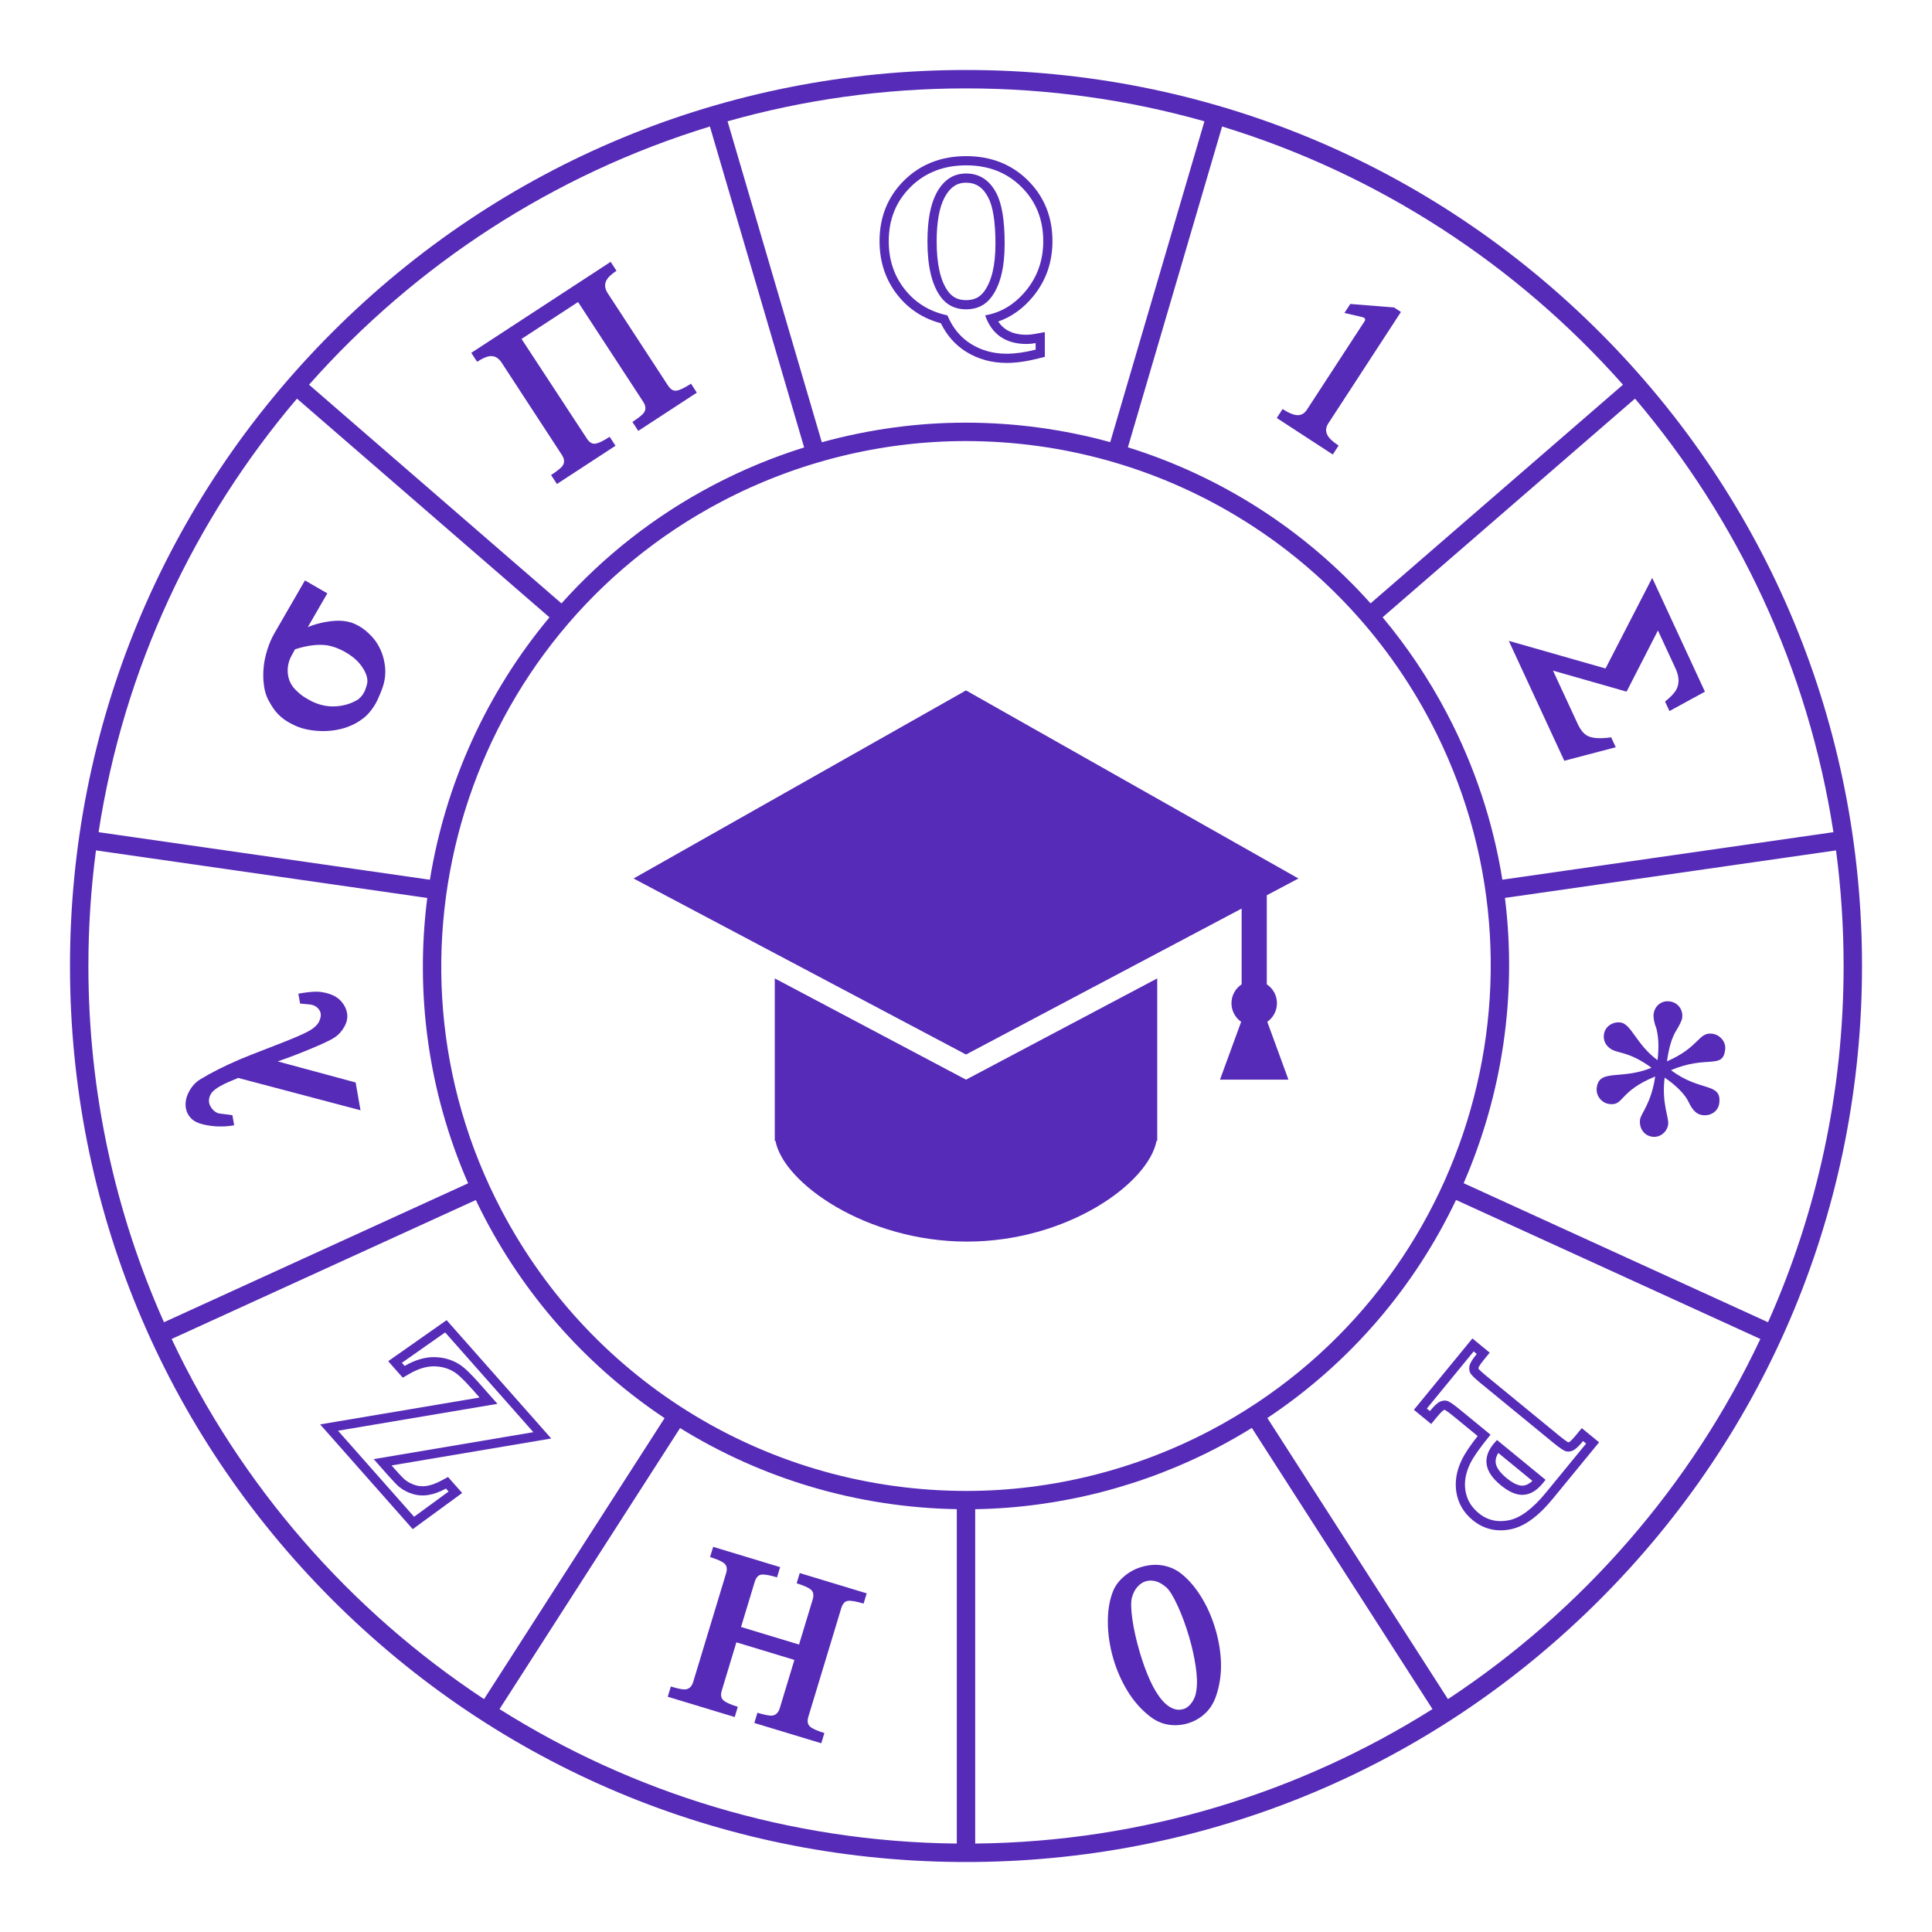
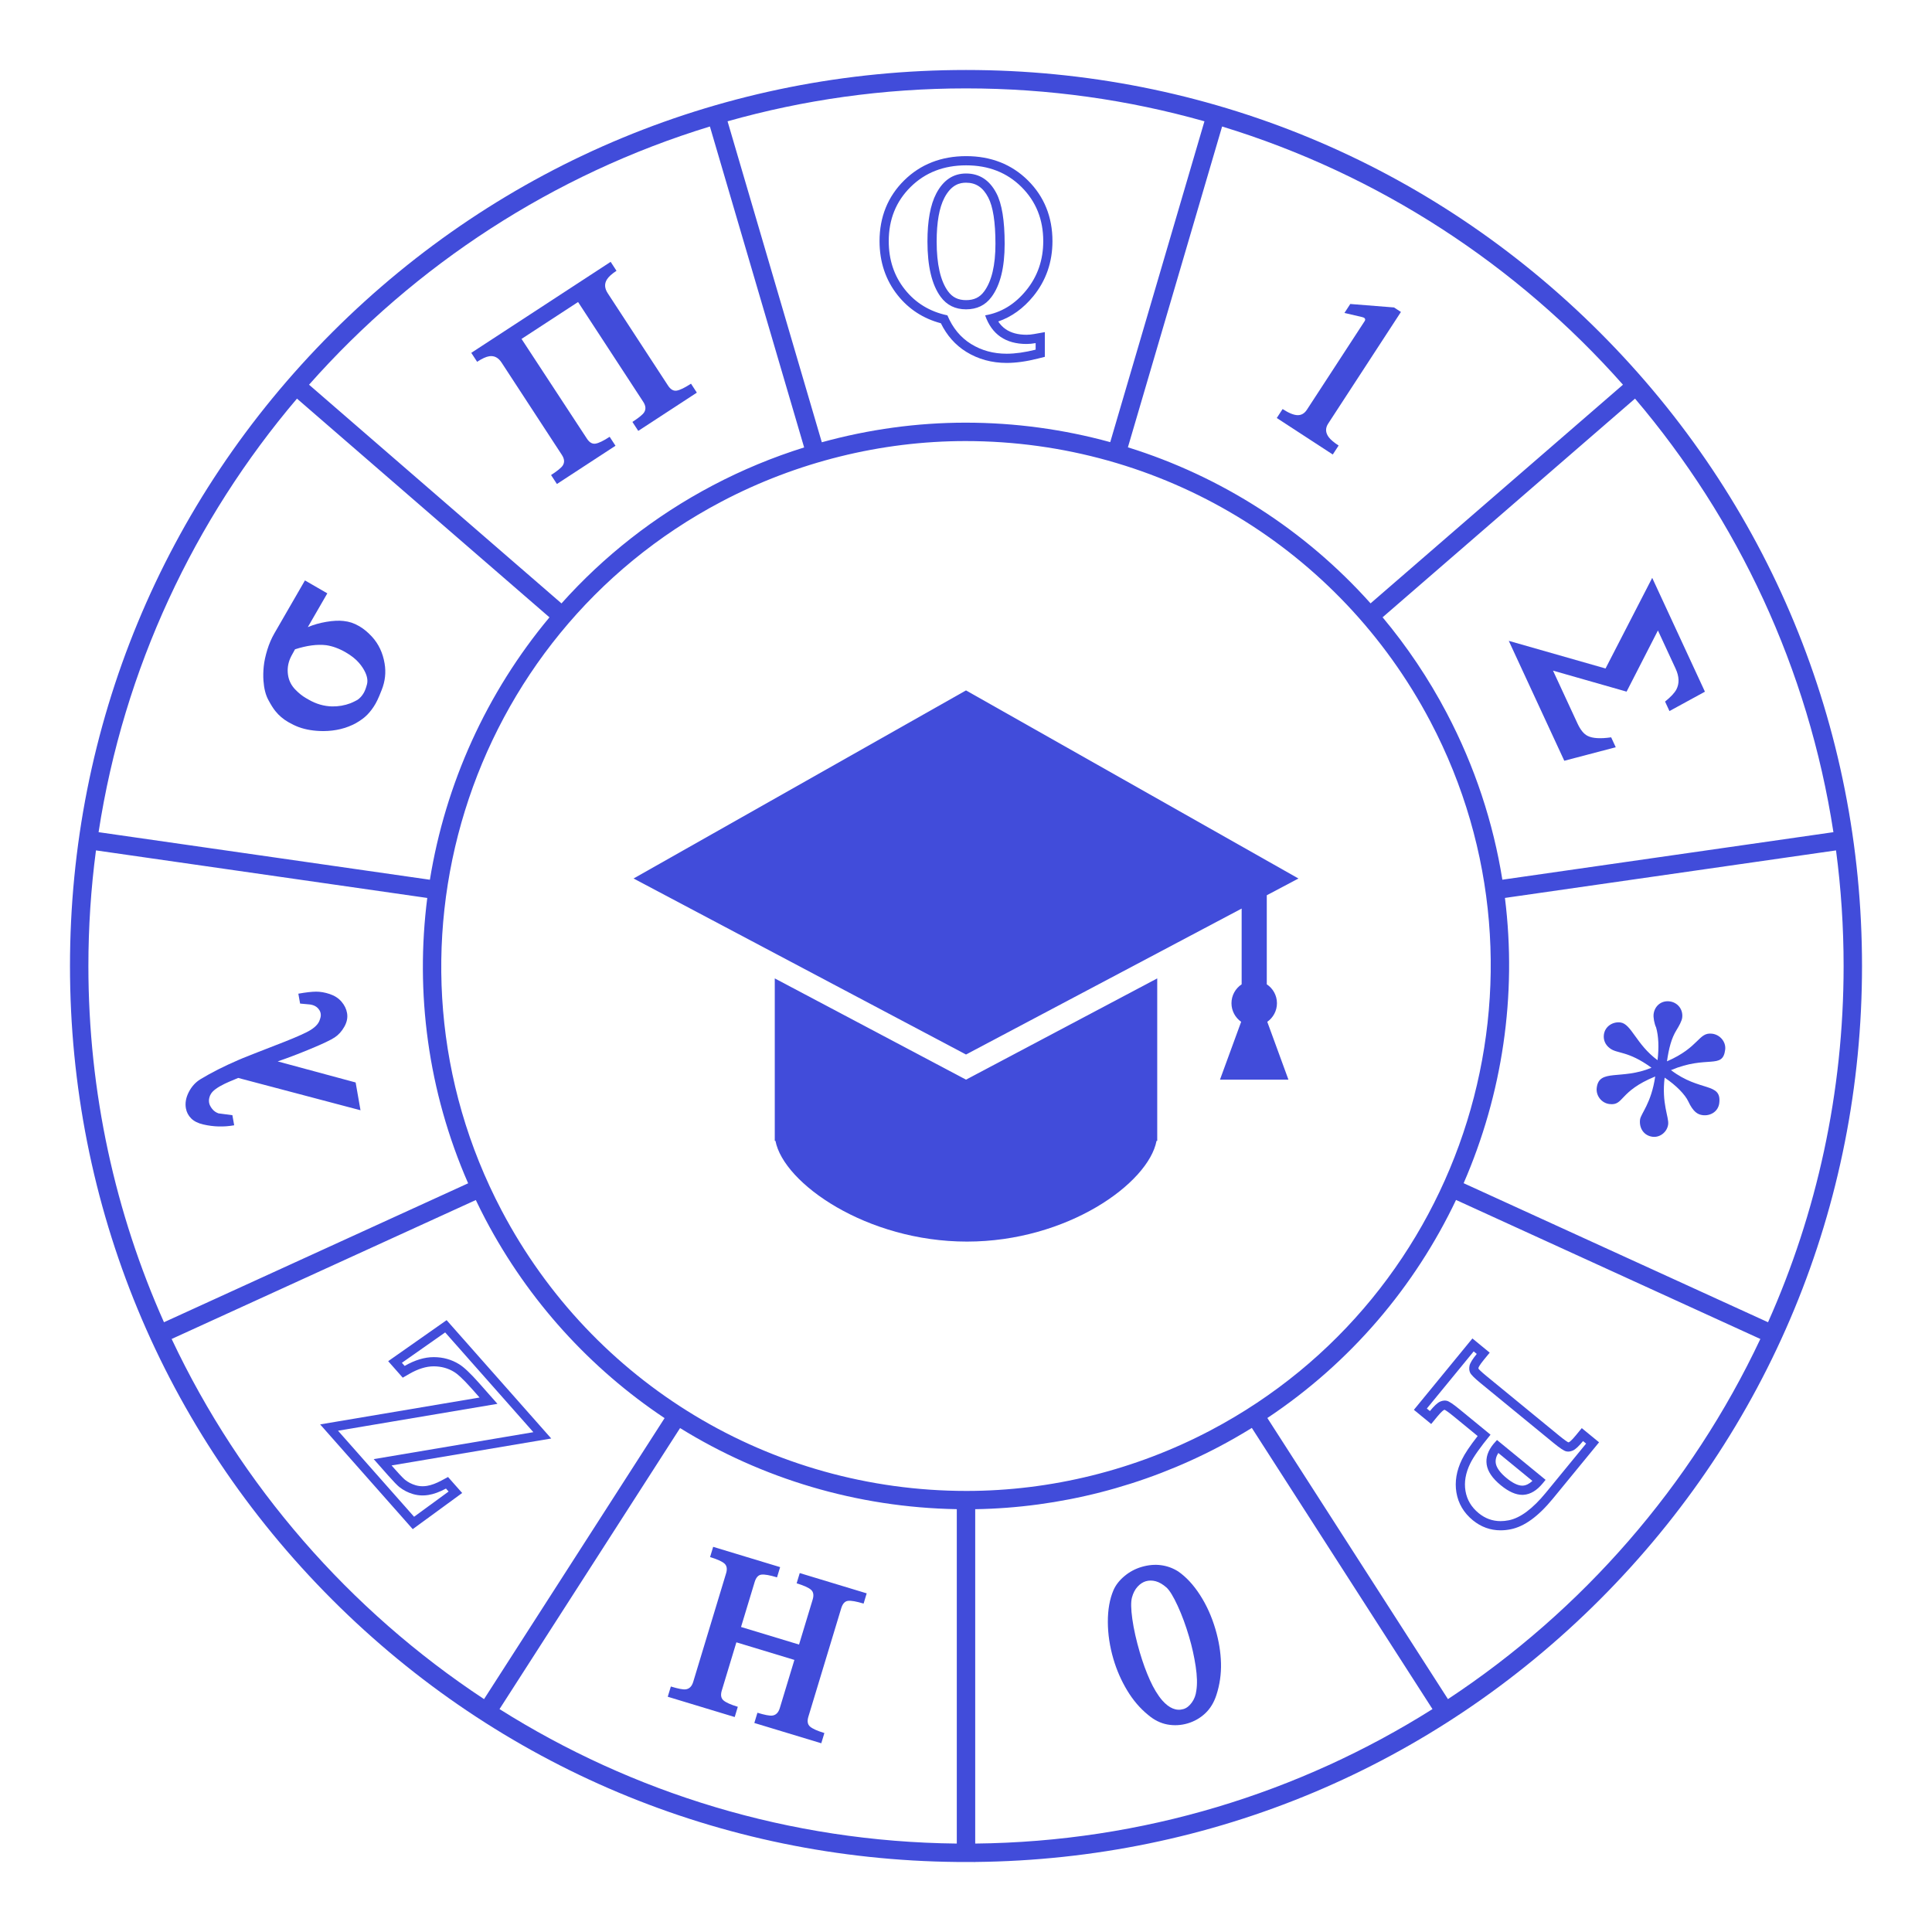
<svg xmlns="http://www.w3.org/2000/svg" width="720" height="720" xml:space="preserve" overflow="hidden">
  <g transform="translate(-280 0)">
-     <path d="M539.694 146.328 517.862 160.581 515.682 157.242C518.048 155.697 519.496 154.523 520.023 153.715 520.786 152.556 520.684 151.232 519.717 149.749L495.429 112.553 474.361 126.305 498.716 163.459C499.655 164.898 500.721 165.52 501.924 165.333 503.121 165.145 504.882 164.294 507.197 162.782L509.379 166.119 487.544 180.372 485.365 177.036C487.73 175.492 489.177 174.314 489.707 173.506 490.471 172.347 490.367 171.027 489.398 169.542L466.928 135.126C465.718 133.272 464.19 132.484 462.346 132.76 461.171 132.933 459.662 133.623 457.811 134.83L455.634 131.493 507.574 97.581 509.75 100.919C507.989 102.071 506.806 103.141 506.197 104.132 505.183 105.722 505.283 107.443 506.493 109.292L528.961 143.711C529.904 145.149 530.977 145.768 532.187 145.575 533.392 145.379 535.172 144.517 537.516 142.989L539.694 146.328Z" fill="#562BB7" />
-     <path d="M394.714 233.711C396.83 232.817 399.125 232.163 401.607 231.743 404.086 231.323 406.225 231.214 408.022 231.419 409.109 231.536 410.107 231.745 411.017 232.047 411.932 232.353 412.888 232.795 413.896 233.375 415.478 234.288 417.037 235.571 418.576 237.227 421.09 239.958 422.673 243.303 423.328 247.26 423.896 250.596 423.541 253.872 422.256 257.091 422.19 257.311 421.898 258.036 421.379 259.271 420.859 260.505 420.377 261.506 419.935 262.272 419.048 263.806 418.047 265.146 416.938 266.296 415.826 267.444 414.373 268.521 412.579 269.532 409.038 271.45 405.025 272.427 400.532 272.454 397.09 272.443 394.017 271.95 391.32 270.969 390.015 270.472 388.737 269.859 387.49 269.136 385.523 268.004 383.895 266.617 382.604 264.976 381.82 264.012 380.936 262.607 379.956 260.76 378.978 258.917 378.388 256.562 378.186 253.696 378.063 252.03 378.096 250.259 378.283 248.385 378.469 246.512 378.912 244.447 379.603 242.194 380.297 239.942 381.182 237.881 382.266 236.011L393.642 216.307 401.983 221.124 394.714 233.711ZM413.78 247.025C412.556 245.609 410.909 244.305 408.848 243.116 406.355 241.675 403.927 240.787 401.565 240.445 398.218 240.047 394.342 240.557 389.943 241.979 388.835 243.897 388.144 245.257 387.873 246.058 387.158 248.073 387.018 250.138 387.464 252.244 387.853 254.006 388.697 255.564 389.992 256.92 391.287 258.275 392.629 259.353 394.018 260.156 394.547 260.461 394.885 260.653 395.027 260.737 397.807 262.342 400.71 263.185 403.732 263.262 406.138 263.305 408.447 262.904 410.656 262.064 411.858 261.539 412.701 261.127 413.192 260.834 414.121 260.216 414.907 259.354 415.548 258.246 415.993 257.478 416.391 256.425 416.746 255.088 417.104 253.755 416.894 252.257 416.13 250.594 415.561 249.37 414.778 248.177 413.78 247.025ZM394.714 233.711 392.972 236.729 391.246 235.731C392.007 235.086 393.162 234.409 394.714 233.711Z" fill="#562BB7" />
-     <path d="M586.068 649.663 561.115 642.103 562.273 638.291C564.974 639.108 566.804 639.461 567.766 639.346 569.144 639.187 570.091 638.258 570.604 636.563L576.046 618.602 554.428 612.05 548.988 630.014C548.488 631.656 548.696 632.873 549.612 633.676 550.527 634.471 552.311 635.274 554.96 636.073L553.804 639.889 528.851 632.329 530.006 628.513C532.708 629.334 534.539 629.687 535.5 629.572 536.877 629.413 537.824 628.484 538.339 626.789L550.591 586.336C551.09 584.694 550.88 583.474 549.967 582.678 549.053 581.875 547.271 581.08 544.621 580.277L545.776 576.461 570.729 584.021 569.572 587.837C566.87 587.016 564.935 586.678 563.766 586.814 562.598 586.951 561.756 587.869 561.241 589.565L556.162 606.33 577.778 612.878 582.858 596.113C583.356 594.468 583.148 593.251 582.232 592.452 581.317 591.653 579.532 590.854 576.885 590.051L578.041 586.235 602.992 593.795 601.838 597.611C599.136 596.794 597.2 596.452 596.032 596.588 594.861 596.725 594.02 597.643 593.507 599.335L581.252 639.788C580.754 641.434 580.962 642.65 581.878 643.45 582.794 644.245 584.575 645.048 587.224 645.851L586.068 649.663Z" fill="#562BB7" />
-     <path d="M882.14 278.477 862.966 283.512 842.277 238.829 878.338 249.123 895.733 215.353 915.378 257.774 902.156 264.993 900.518 261.454C902.652 259.735 904.06 258.227 904.744 256.939 905.9 254.694 905.802 252.111 904.456 249.201L897.861 234.958 886.182 257.752 858.758 249.924 867.876 269.603C868.992 272.018 870.256 273.568 871.678 274.255 873.503 275.178 876.423 275.354 880.43 274.78L882.14 278.477Z" fill="#562BB7" />
-     <path d="M733.323 631.663C732.416 634.468 731.026 636.754 729.15 638.518 727.271 640.278 725.086 641.527 722.591 642.262 720.093 642.992 717.58 643.129 715.046 642.665 712.515 642.193 710.135 641.02 707.91 639.133 704.879 636.678 702.262 633.625 700.07 629.975 697.866 626.321 696.16 622.422 694.94 618.282 693.568 613.606 692.873 608.994 692.862 604.436 692.848 599.886 693.543 595.955 694.94 592.661 695.764 590.742 697.118 588.989 699.018 587.394 700.912 585.796 703.054 584.651 705.444 583.945 707.943 583.211 710.344 582.995 712.655 583.297 714.966 583.6 717.116 584.381 719.103 585.644 722.076 587.714 724.784 590.638 727.221 594.421 729.662 598.205 731.577 602.46 732.966 607.187 734.23 611.489 734.914 615.686 735.026 619.78 735.134 623.876 734.565 627.836 733.323 631.663ZM714.711 591.61C713.314 590.4 711.978 589.626 710.697 589.284 709.412 588.942 708.18 588.942 707.014 589.284 705.902 589.612 704.876 590.288 703.936 591.314 702.996 592.34 702.305 593.672 701.859 595.3 701.416 596.93 701.459 599.63 701.988 603.396 702.521 607.165 703.45 611.305 704.778 615.82 705.887 619.592 707.144 623.034 708.544 626.137 709.948 629.244 711.482 631.768 713.148 633.701 715.74 636.628 718.365 637.704 721.022 636.923 722.188 636.581 723.236 635.771 724.157 634.486 725.079 633.208 725.64 631.732 725.838 630.054 726.227 627.635 726.141 624.604 725.59 620.953 725.036 617.31 724.229 613.681 723.164 610.067 721.904 605.765 720.474 601.888 718.88 598.435 717.288 594.976 715.899 592.704 714.711 591.61Z" fill="#562BB7" />
-     <path d="M776.688 169.381 755.816 155.778 757.99 152.439C760.262 153.92 762.116 154.681 763.545 154.717 764.974 154.755 766.144 154.079 767.051 152.685L788.572 119.66C788.903 119.146 788.817 118.724 788.306 118.391L787.658 118.171 781.03 116.63 783.208 113.285 799.512 114.58 802.086 116.255 774.975 157.859C773.859 159.576 773.938 161.279 775.216 162.97 775.929 163.902 777.146 164.921 778.863 166.041L776.688 169.381Z" fill="#562BB7" />
-     <path d="M383.485 395.557 412.536 403.405 414.351 413.762 368.772 401.717C365.892 402.908 364.217 403.625 363.755 403.877 361.016 405.205 359.3 406.469 358.612 407.66 358.34 408.046 358.137 408.546 357.993 409.162 357.849 409.777 357.83 410.386 357.938 410.987 358.063 411.696 358.439 412.445 359.053 413.23 359.674 414.022 360.463 414.583 361.422 414.918 363.555 415.213 365.284 415.44 366.603 415.598L367.273 419.36C363.406 420.048 359.559 419.947 355.747 419.051 353.814 418.608 352.316 417.863 351.258 416.812 350.201 415.764 349.54 414.504 349.277 413.032 348.931 411.073 349.291 409.054 350.357 406.976 351.423 404.903 352.871 403.312 354.699 402.199 358.768 399.73 363.467 397.35 368.802 395.05 370.47 394.304 375.097 392.468 382.687 389.542 387.907 387.544 391.745 385.934 394.202 384.707 396.658 383.486 398.233 382.136 398.931 380.664 399.054 380.416 399.202 379.994 399.381 379.4 399.559 378.806 399.596 378.238 399.499 377.694 399.402 377.147 399.206 376.679 398.905 376.279 398.207 375.224 397.096 374.58 395.575 374.346 394.357 374.224 393.111 374.105 391.838 373.997L391.185 370.318C393.978 369.821 396.183 369.569 397.789 369.562 399.402 369.554 401.108 369.853 402.911 370.458 404.713 371.063 406.168 372.01 407.269 373.295 408.375 374.584 409.064 375.988 409.333 377.51 409.635 379.192 409.302 380.891 408.341 382.604 407.38 384.314 406.181 385.65 404.743 386.604 403.31 387.562 400.349 388.969 395.867 390.83 391.381 392.695 387.253 394.268 383.485 395.557ZM383.485 395.557 380.51 396.594 380.192 394.772 383.485 395.557Z" fill="#562BB7" />
-     <path d="M901.677 419.004C901.331 421.812 898.689 423.986 895.881 423.644 892.601 423.241 890.808 420.404 891.197 417.244 891.471 415.019 895.38 411.217 896.849 401.173 883.212 406.753 885.282 412.121 879.778 411.444 876.851 411.084 874.695 408.323 875.055 405.396 875.944 398.135 884.195 402.595 895.467 397.915 886.629 391.478 882.665 392.778 879.951 390.661 878.205 389.376 877.485 387.508 877.715 385.632 878.104 382.471 881.052 380.689 883.868 381.035 887.964 381.539 889.754 389.246 897.717 395.096 898.289 390.413 898.102 386.111 897.184 382.907 896.525 381.521 896.097 379.206 896.252 377.917 896.626 374.872 899.142 372.805 902.184 373.18 905.23 373.554 907.286 376.178 906.911 379.228 906.753 380.513 905.694 382.406 904.802 383.843 902.876 386.935 901.95 390.625 901.227 395.528 913.406 390.247 912.912 384.595 918.064 385.229 920.991 385.589 923.28 388.249 922.924 391.176 922.002 398.671 916.268 393.095 902.728 398.804 913.492 407.02 921.678 403.268 920.717 411.113 920.328 414.274 917.391 415.937 914.579 415.591 912.707 415.364 911.037 414.443 909.15 410.411 908.02 408.013 904.762 404.521 900.363 401.605 899.186 411.21 902.008 416.311 901.677 419.004Z" fill="#562BB7" />
-     <path d="M640.061 61.617C648.399 61.617 655.271 64.309 660.678 69.689 666.086 75.07 668.789 81.796 668.789 89.868 668.789 96.902 666.672 103.015 662.435 108.21 658.198 113.404 653.1 116.509 647.132 117.521 648.356 121.062 650.264 123.726 652.848 125.513 655.43 127.295 658.666 128.188 662.558 128.188 663.62 128.188 664.757 128.081 665.952 127.869L665.952 130.307C661.931 131.318 658.335 131.823 655.163 131.823 650.21 131.823 645.782 130.613 641.876 128.188 637.974 125.765 635.037 122.208 633.066 117.521 626.513 116.137 621.231 112.926 617.222 107.891 613.212 102.856 611.209 96.848 611.209 89.869 611.209 81.772 613.927 75.037 619.362 69.669 624.795 64.3 631.695 61.617 640.061 61.617M640.022 115.281C644.068 115.281 647.225 113.751 649.49 110.688 652.766 106.292 654.407 99.686 654.407 90.866 654.407 82.182 653.378 75.896 651.329 72.007 648.77 67.106 645 64.656 640.022 64.656 635.223 64.656 631.521 67.146 628.911 72.127 626.727 76.31 625.634 82.263 625.634 89.989 625.634 99.258 627.271 106.133 630.55 110.607 632.839 113.723 635.996 115.281 640.022 115.281M640.061 58.186C630.798 58.186 623.024 61.229 616.952 67.229 610.866 73.239 607.779 80.857 607.779 89.868 607.779 97.612 610.053 104.394 614.538 110.027 618.683 115.231 624.093 118.738 630.639 120.468 632.868 125.025 636.034 128.598 640.068 131.101 644.5 133.855 649.58 135.252 655.163 135.252 658.605 135.252 662.518 134.707 666.788 133.632L669.383 132.98 669.383 130.306 669.383 127.868 669.383 123.776 665.355 124.49C664.354 124.668 663.414 124.757 662.558 124.757 659.397 124.757 656.787 124.061 654.796 122.688 653.712 121.939 652.787 120.986 652.013 119.808 656.985 118.097 661.373 114.938 665.096 110.376 669.822 104.581 672.22 97.68 672.22 89.867 672.22 80.887 669.153 73.281 663.098 67.256 657.046 61.238 649.295 58.186 640.061 58.186L640.061 58.186ZM640.022 111.851C637.088 111.851 634.956 110.811 633.312 108.576 630.494 104.729 629.065 98.474 629.065 89.989 629.065 82.857 630.037 77.382 631.951 73.714 634.595 68.669 637.823 68.085 640.022 68.085 643.701 68.085 646.329 69.835 648.287 73.593 650.073 76.982 650.976 82.788 650.976 90.865 650.976 98.887 649.551 104.866 646.739 108.638 645.116 110.834 642.984 111.851 640.022 111.851L640.022 111.851Z" fill="#562BB7" />
-     <path d="M829.198 503.629 830.343 504.569C828.755 506.502 827.859 507.967 827.654 508.95 827.445 509.936 827.52 510.804 827.87 511.556 828.215 512.305 829.522 513.612 831.79 515.47L858.981 537.764C861.249 539.622 862.79 540.652 863.603 540.857 863.873 540.922 864.15 540.958 864.428 540.958 865 540.958 865.594 540.817 866.213 540.54 867.138 540.126 868.388 538.963 869.957 537.048L871.098 537.984 856.126 556.25C851.194 562.259 846.586 565.7 842.298 566.561 841.244 566.773 840.221 566.878 839.235 566.878 836.196 566.878 833.468 565.884 831.048 563.897 828.33 561.668 826.692 558.914 826.142 555.638 825.591 552.359 826.178 548.953 827.909 545.411 829.058 543.01 831.578 539.428 835.476 534.668L823.859 525.143C821.595 523.282 820.05 522.252 819.237 522.05 818.974 521.982 818.704 521.95 818.427 521.95 817.851 521.95 817.246 522.094 816.616 522.378 815.684 522.803 814.438 523.962 812.886 525.859L811.742 524.92 829.198 503.629M847.306 557.089C847.475 557.089 847.641 557.082 847.803 557.071 850.362 556.895 852.749 555.455 854.96 552.758L855.996 551.491 837.888 536.645C837.291 537.289 836.848 537.786 836.56 538.139 834.501 540.652 833.658 543.2 834.04 545.785 834.418 548.366 836.171 550.944 839.303 553.511 842.212 555.898 844.883 557.089 847.306 557.089M828.723 498.802 826.548 501.455 809.092 522.745 806.918 525.398 809.567 527.573 810.712 528.509 813.365 530.687 815.543 528.03C817.282 525.906 818.016 525.514 818.045 525.496 818.211 525.424 818.319 525.395 818.38 525.384 818.672 525.535 819.582 526.068 821.685 527.792L830.681 535.169C827.783 538.87 825.857 541.75 824.813 543.935 822.786 548.082 822.092 552.222 822.761 556.207 823.449 560.311 825.504 563.789 828.874 566.55 831.912 569.041 835.397 570.308 839.235 570.308 840.444 570.308 841.701 570.179 842.972 569.923 848.109 568.894 853.278 565.132 858.776 558.425L873.752 540.158 875.926 537.505 873.273 535.331 872.132 534.395 869.478 532.22 867.304 534.874C865.558 537.005 864.827 537.401 864.798 537.419 864.633 537.491 864.525 537.516 864.471 537.523 864.183 537.379 863.276 536.85 861.155 535.111L833.968 512.816C831.866 511.099 831.171 510.318 830.973 510.066 830.966 509.994 830.966 509.864 831.009 509.656 831.012 509.648 831.257 508.864 832.996 506.743L835.17 504.094 832.521 501.919 831.376 500.98 828.723 498.802 828.723 498.802ZM847.306 553.658C845.726 553.658 843.713 552.69 841.481 550.861 839.08 548.892 837.68 546.966 837.431 545.288 837.251 544.05 837.561 542.794 838.374 541.476L851.082 551.894C849.909 552.978 848.732 553.568 847.565 553.648 847.482 553.655 847.392 553.658 847.306 553.658L847.306 553.658Z" fill="#562BB7" />
-     <path d="M445.898 496.552 478.771 533.732 419.272 543.773 424.591 549.796C426.655 552.128 428.086 553.604 428.878 554.22 430.373 555.386 432.047 556.243 433.897 556.79 435.069 557.136 436.266 557.309 437.491 557.309 438.206 557.309 438.932 557.251 439.665 557.132 441.661 556.812 443.833 556.013 446.197 554.746L447.178 555.851 434.315 565.254 405.969 533.189 465.381 523.17 458.552 515.444C455.324 511.794 452.835 509.443 451.087 508.392 448.27 506.653 445.14 505.778 441.694 505.764 441.674 505.764 441.653 505.764 441.632 505.764 438.209 505.764 434.598 506.855 430.806 509.044L429.774 507.877 445.898 496.552M446.436 491.983 443.927 493.747 427.803 505.069 424.665 507.272 427.203 510.145 428.234 511.315 430.09 513.418 432.519 512.014C435.766 510.142 438.832 509.191 441.632 509.191 444.508 509.206 446.997 509.897 449.286 511.308 450.309 511.924 452.268 513.515 455.982 517.716L458.72 520.816 405.397 529.808 399.308 530.834 403.399 535.464 431.744 567.526 433.815 569.866 436.338 568.022 449.201 558.619 452.242 556.394 449.743 553.576 448.763 552.47 446.963 550.436 444.571 551.722C442.555 552.805 440.722 553.486 439.121 553.745 438.567 553.835 438.02 553.878 437.49 553.878 436.601 553.878 435.719 553.752 434.866 553.5 433.42 553.072 432.15 552.42 430.988 551.513 430.699 551.29 429.763 550.462 427.159 547.52L425.929 546.127 479.341 537.113 485.431 536.087 481.34 531.461 448.466 494.28 446.436 491.983 446.436 491.983Z" fill="#562BB7" />
-     <path d="M876.171 123.828C813.138 60.795 729.266 26.082 640 26.082 550.736 26.082 466.862 60.795 403.829 123.828 340.796 186.862 306.082 270.736 306.082 360 306.082 449.266 340.796 533.138 403.829 596.171 466.054 658.397 548.589 693.025 636.57 693.9L643.431 693.918 643.431 693.9C731.411 693.025 813.948 658.397 876.171 596.171 939.203 533.138 973.918 449.266 973.918 360 973.918 270.736 939.203 186.862 876.171 123.828ZM963.262 310.127 839.886 327.839C836.499 306.667 829.662 285.69 819.136 265.692 812.364 252.827 804.333 240.914 795.254 230.044L889.325 148.552C927.59 193.602 953.891 249.11 963.262 310.127ZM731.12 533.066C703.086 547.826 671.637 555.628 640.173 555.628 567.254 555.628 500.873 515.578 466.933 451.109 416.696 355.681 453.46 237.17 548.888 186.929 576.92 172.173 608.366 164.373 639.827 164.373 712.745 164.373 779.129 204.421 813.066 268.887 863.304 364.313 826.541 482.821 731.12 533.066ZM884.832 143.37 790.772 224.854C766.385 197.591 735.134 177.536 700.336 166.702L735.443 47.143C793.828 64.988 845.312 98.753 884.832 143.37ZM640 32.941C670.787 32.941 700.599 37.217 728.862 45.206L693.752 164.773C676.446 160.022 658.342 157.514 639.828 157.514 621.765 157.514 603.713 160.006 586.264 164.822L551.14 45.206C579.405 37.217 609.214 32.941 640 32.941ZM544.56 47.142 579.68 166.748C567.976 170.407 556.586 175.126 545.693 180.859 523.782 192.395 504.867 207.414 489.251 224.872L395.169 143.371C434.689 98.753 486.174 64.988 544.56 47.142ZM390.674 148.552 484.769 230.066C461.269 258.217 445.998 292.14 440.208 327.853L316.738 310.127C326.111 249.11 352.409 193.602 390.674 148.552ZM312.941 360C312.941 345.393 313.902 331.023 315.766 316.917L439.23 334.643C434.731 369.875 439.416 406.573 454.462 440.982L341.109 492.761C323.004 452.167 312.941 407.243 312.941 360ZM343.968 498.996 457.323 447.217C458.458 449.59 459.628 451.955 460.865 454.306 476.947 484.855 500.083 510.088 527.672 528.491L460.39 633.211C410.287 600.163 369.76 553.702 343.968 498.996ZM466.155 636.93 533.442 532.199C563.898 551.048 599.352 561.773 636.571 562.424L636.571 687.042C574.034 686.394 515.641 668.106 466.155 636.93ZM643.431 687.042 643.431 562.435C674.913 561.917 706.265 553.903 734.313 539.136 738.496 536.933 742.56 534.593 746.524 532.145L813.844 636.93C764.358 668.106 705.966 686.394 643.431 687.042ZM819.611 633.211 752.306 528.451C783.489 507.694 807.321 479.34 822.621 447.188L936.032 498.996C910.241 553.702 869.712 600.163 819.611 633.211ZM825.454 440.942C839.865 407.83 845.405 371.07 840.844 334.632L964.234 316.917C966.099 331.024 967.06 345.393 967.06 360 967.06 407.243 956.998 452.167 938.894 492.761L825.454 440.942Z" fill="#562BB7" />
-     <path d="M640.004 402.354 568.734 364.622 568.734 425.174 568.996 425.174C572.013 441.011 602.997 462.704 640.36 462.704 677.717 462.704 707.986 441.011 711.003 425.174L711.266 425.174 711.266 364.622 640.004 402.354Z" fill="#562BB7" />
-     <path d="M752.277 380.797C754.455 379.264 755.884 376.736 755.884 373.874 755.884 370.933 754.376 368.341 752.093 366.822L752.093 333.638 763.894 327.391 640.004 257.297 516.109 327.39 640.004 392.987 742.726 338.597 742.726 366.822C740.444 368.341 738.935 370.933 738.935 373.874 738.935 376.733 740.368 379.264 742.542 380.797L741.03 384.926 734.651 402.354 747.413 402.354 760.161 402.354 753.789 384.926 752.277 380.797Z" fill="#562BB7" />
+     <path d="M539.694 146.328 517.862 160.581 515.682 157.242C518.048 155.697 519.496 154.523 520.023 153.715 520.786 152.556 520.684 151.232 519.717 149.749L495.429 112.553 474.361 126.305 498.716 163.459C499.655 164.898 500.721 165.52 501.924 165.333 503.121 165.145 504.882 164.294 507.197 162.782L509.379 166.119 487.544 180.372 485.365 177.036C487.73 175.492 489.177 174.314 489.707 173.506 490.471 172.347 490.367 171.027 489.398 169.542L466.928 135.126C465.718 133.272 464.19 132.484 462.346 132.76 461.171 132.933 459.662 133.623 457.811 134.83L455.634 131.493 507.574 97.581 509.75 100.919C507.989 102.071 506.806 103.141 506.197 104.132 505.183 105.722 505.283 107.443 506.493 109.292L528.961 143.711C529.904 145.149 530.977 145.768 532.187 145.575 533.392 145.379 535.172 144.517 537.516 142.989L539.694 146.328Z" fill="#414cda" />
+     <path d="M394.714 233.711C396.83 232.817 399.125 232.163 401.607 231.743 404.086 231.323 406.225 231.214 408.022 231.419 409.109 231.536 410.107 231.745 411.017 232.047 411.932 232.353 412.888 232.795 413.896 233.375 415.478 234.288 417.037 235.571 418.576 237.227 421.09 239.958 422.673 243.303 423.328 247.26 423.896 250.596 423.541 253.872 422.256 257.091 422.19 257.311 421.898 258.036 421.379 259.271 420.859 260.505 420.377 261.506 419.935 262.272 419.048 263.806 418.047 265.146 416.938 266.296 415.826 267.444 414.373 268.521 412.579 269.532 409.038 271.45 405.025 272.427 400.532 272.454 397.09 272.443 394.017 271.95 391.32 270.969 390.015 270.472 388.737 269.859 387.49 269.136 385.523 268.004 383.895 266.617 382.604 264.976 381.82 264.012 380.936 262.607 379.956 260.76 378.978 258.917 378.388 256.562 378.186 253.696 378.063 252.03 378.096 250.259 378.283 248.385 378.469 246.512 378.912 244.447 379.603 242.194 380.297 239.942 381.182 237.881 382.266 236.011L393.642 216.307 401.983 221.124 394.714 233.711ZM413.78 247.025C412.556 245.609 410.909 244.305 408.848 243.116 406.355 241.675 403.927 240.787 401.565 240.445 398.218 240.047 394.342 240.557 389.943 241.979 388.835 243.897 388.144 245.257 387.873 246.058 387.158 248.073 387.018 250.138 387.464 252.244 387.853 254.006 388.697 255.564 389.992 256.92 391.287 258.275 392.629 259.353 394.018 260.156 394.547 260.461 394.885 260.653 395.027 260.737 397.807 262.342 400.71 263.185 403.732 263.262 406.138 263.305 408.447 262.904 410.656 262.064 411.858 261.539 412.701 261.127 413.192 260.834 414.121 260.216 414.907 259.354 415.548 258.246 415.993 257.478 416.391 256.425 416.746 255.088 417.104 253.755 416.894 252.257 416.13 250.594 415.561 249.37 414.778 248.177 413.78 247.025ZM394.714 233.711 392.972 236.729 391.246 235.731C392.007 235.086 393.162 234.409 394.714 233.711Z" fill="#414cda" />
+     <path d="M586.068 649.663 561.115 642.103 562.273 638.291C564.974 639.108 566.804 639.461 567.766 639.346 569.144 639.187 570.091 638.258 570.604 636.563L576.046 618.602 554.428 612.05 548.988 630.014C548.488 631.656 548.696 632.873 549.612 633.676 550.527 634.471 552.311 635.274 554.96 636.073L553.804 639.889 528.851 632.329 530.006 628.513C532.708 629.334 534.539 629.687 535.5 629.572 536.877 629.413 537.824 628.484 538.339 626.789L550.591 586.336C551.09 584.694 550.88 583.474 549.967 582.678 549.053 581.875 547.271 581.08 544.621 580.277L545.776 576.461 570.729 584.021 569.572 587.837C566.87 587.016 564.935 586.678 563.766 586.814 562.598 586.951 561.756 587.869 561.241 589.565L556.162 606.33 577.778 612.878 582.858 596.113C583.356 594.468 583.148 593.251 582.232 592.452 581.317 591.653 579.532 590.854 576.885 590.051L578.041 586.235 602.992 593.795 601.838 597.611C599.136 596.794 597.2 596.452 596.032 596.588 594.861 596.725 594.02 597.643 593.507 599.335L581.252 639.788C580.754 641.434 580.962 642.65 581.878 643.45 582.794 644.245 584.575 645.048 587.224 645.851L586.068 649.663Z" fill="#414cda" />
+     <path d="M882.14 278.477 862.966 283.512 842.277 238.829 878.338 249.123 895.733 215.353 915.378 257.774 902.156 264.993 900.518 261.454C902.652 259.735 904.06 258.227 904.744 256.939 905.9 254.694 905.802 252.111 904.456 249.201L897.861 234.958 886.182 257.752 858.758 249.924 867.876 269.603C868.992 272.018 870.256 273.568 871.678 274.255 873.503 275.178 876.423 275.354 880.43 274.78L882.14 278.477Z" fill="#414cda" />
+     <path d="M733.323 631.663C732.416 634.468 731.026 636.754 729.15 638.518 727.271 640.278 725.086 641.527 722.591 642.262 720.093 642.992 717.58 643.129 715.046 642.665 712.515 642.193 710.135 641.02 707.91 639.133 704.879 636.678 702.262 633.625 700.07 629.975 697.866 626.321 696.16 622.422 694.94 618.282 693.568 613.606 692.873 608.994 692.862 604.436 692.848 599.886 693.543 595.955 694.94 592.661 695.764 590.742 697.118 588.989 699.018 587.394 700.912 585.796 703.054 584.651 705.444 583.945 707.943 583.211 710.344 582.995 712.655 583.297 714.966 583.6 717.116 584.381 719.103 585.644 722.076 587.714 724.784 590.638 727.221 594.421 729.662 598.205 731.577 602.46 732.966 607.187 734.23 611.489 734.914 615.686 735.026 619.78 735.134 623.876 734.565 627.836 733.323 631.663ZM714.711 591.61C713.314 590.4 711.978 589.626 710.697 589.284 709.412 588.942 708.18 588.942 707.014 589.284 705.902 589.612 704.876 590.288 703.936 591.314 702.996 592.34 702.305 593.672 701.859 595.3 701.416 596.93 701.459 599.63 701.988 603.396 702.521 607.165 703.45 611.305 704.778 615.82 705.887 619.592 707.144 623.034 708.544 626.137 709.948 629.244 711.482 631.768 713.148 633.701 715.74 636.628 718.365 637.704 721.022 636.923 722.188 636.581 723.236 635.771 724.157 634.486 725.079 633.208 725.64 631.732 725.838 630.054 726.227 627.635 726.141 624.604 725.59 620.953 725.036 617.31 724.229 613.681 723.164 610.067 721.904 605.765 720.474 601.888 718.88 598.435 717.288 594.976 715.899 592.704 714.711 591.61Z" fill="#414cda" />
+     <path d="M776.688 169.381 755.816 155.778 757.99 152.439C760.262 153.92 762.116 154.681 763.545 154.717 764.974 154.755 766.144 154.079 767.051 152.685L788.572 119.66C788.903 119.146 788.817 118.724 788.306 118.391L787.658 118.171 781.03 116.63 783.208 113.285 799.512 114.58 802.086 116.255 774.975 157.859C773.859 159.576 773.938 161.279 775.216 162.97 775.929 163.902 777.146 164.921 778.863 166.041L776.688 169.381Z" fill="#414cda" />
+     <path d="M383.485 395.557 412.536 403.405 414.351 413.762 368.772 401.717C365.892 402.908 364.217 403.625 363.755 403.877 361.016 405.205 359.3 406.469 358.612 407.66 358.34 408.046 358.137 408.546 357.993 409.162 357.849 409.777 357.83 410.386 357.938 410.987 358.063 411.696 358.439 412.445 359.053 413.23 359.674 414.022 360.463 414.583 361.422 414.918 363.555 415.213 365.284 415.44 366.603 415.598L367.273 419.36C363.406 420.048 359.559 419.947 355.747 419.051 353.814 418.608 352.316 417.863 351.258 416.812 350.201 415.764 349.54 414.504 349.277 413.032 348.931 411.073 349.291 409.054 350.357 406.976 351.423 404.903 352.871 403.312 354.699 402.199 358.768 399.73 363.467 397.35 368.802 395.05 370.47 394.304 375.097 392.468 382.687 389.542 387.907 387.544 391.745 385.934 394.202 384.707 396.658 383.486 398.233 382.136 398.931 380.664 399.054 380.416 399.202 379.994 399.381 379.4 399.559 378.806 399.596 378.238 399.499 377.694 399.402 377.147 399.206 376.679 398.905 376.279 398.207 375.224 397.096 374.58 395.575 374.346 394.357 374.224 393.111 374.105 391.838 373.997L391.185 370.318C393.978 369.821 396.183 369.569 397.789 369.562 399.402 369.554 401.108 369.853 402.911 370.458 404.713 371.063 406.168 372.01 407.269 373.295 408.375 374.584 409.064 375.988 409.333 377.51 409.635 379.192 409.302 380.891 408.341 382.604 407.38 384.314 406.181 385.65 404.743 386.604 403.31 387.562 400.349 388.969 395.867 390.83 391.381 392.695 387.253 394.268 383.485 395.557ZM383.485 395.557 380.51 396.594 380.192 394.772 383.485 395.557Z" fill="#414cda" />
+     <path d="M901.677 419.004C901.331 421.812 898.689 423.986 895.881 423.644 892.601 423.241 890.808 420.404 891.197 417.244 891.471 415.019 895.38 411.217 896.849 401.173 883.212 406.753 885.282 412.121 879.778 411.444 876.851 411.084 874.695 408.323 875.055 405.396 875.944 398.135 884.195 402.595 895.467 397.915 886.629 391.478 882.665 392.778 879.951 390.661 878.205 389.376 877.485 387.508 877.715 385.632 878.104 382.471 881.052 380.689 883.868 381.035 887.964 381.539 889.754 389.246 897.717 395.096 898.289 390.413 898.102 386.111 897.184 382.907 896.525 381.521 896.097 379.206 896.252 377.917 896.626 374.872 899.142 372.805 902.184 373.18 905.23 373.554 907.286 376.178 906.911 379.228 906.753 380.513 905.694 382.406 904.802 383.843 902.876 386.935 901.95 390.625 901.227 395.528 913.406 390.247 912.912 384.595 918.064 385.229 920.991 385.589 923.28 388.249 922.924 391.176 922.002 398.671 916.268 393.095 902.728 398.804 913.492 407.02 921.678 403.268 920.717 411.113 920.328 414.274 917.391 415.937 914.579 415.591 912.707 415.364 911.037 414.443 909.15 410.411 908.02 408.013 904.762 404.521 900.363 401.605 899.186 411.21 902.008 416.311 901.677 419.004Z" fill="#414cda" />
+     <path d="M640.061 61.617C648.399 61.617 655.271 64.309 660.678 69.689 666.086 75.07 668.789 81.796 668.789 89.868 668.789 96.902 666.672 103.015 662.435 108.21 658.198 113.404 653.1 116.509 647.132 117.521 648.356 121.062 650.264 123.726 652.848 125.513 655.43 127.295 658.666 128.188 662.558 128.188 663.62 128.188 664.757 128.081 665.952 127.869L665.952 130.307C661.931 131.318 658.335 131.823 655.163 131.823 650.21 131.823 645.782 130.613 641.876 128.188 637.974 125.765 635.037 122.208 633.066 117.521 626.513 116.137 621.231 112.926 617.222 107.891 613.212 102.856 611.209 96.848 611.209 89.869 611.209 81.772 613.927 75.037 619.362 69.669 624.795 64.3 631.695 61.617 640.061 61.617M640.022 115.281C644.068 115.281 647.225 113.751 649.49 110.688 652.766 106.292 654.407 99.686 654.407 90.866 654.407 82.182 653.378 75.896 651.329 72.007 648.77 67.106 645 64.656 640.022 64.656 635.223 64.656 631.521 67.146 628.911 72.127 626.727 76.31 625.634 82.263 625.634 89.989 625.634 99.258 627.271 106.133 630.55 110.607 632.839 113.723 635.996 115.281 640.022 115.281M640.061 58.186C630.798 58.186 623.024 61.229 616.952 67.229 610.866 73.239 607.779 80.857 607.779 89.868 607.779 97.612 610.053 104.394 614.538 110.027 618.683 115.231 624.093 118.738 630.639 120.468 632.868 125.025 636.034 128.598 640.068 131.101 644.5 133.855 649.58 135.252 655.163 135.252 658.605 135.252 662.518 134.707 666.788 133.632L669.383 132.98 669.383 130.306 669.383 127.868 669.383 123.776 665.355 124.49C664.354 124.668 663.414 124.757 662.558 124.757 659.397 124.757 656.787 124.061 654.796 122.688 653.712 121.939 652.787 120.986 652.013 119.808 656.985 118.097 661.373 114.938 665.096 110.376 669.822 104.581 672.22 97.68 672.22 89.867 672.22 80.887 669.153 73.281 663.098 67.256 657.046 61.238 649.295 58.186 640.061 58.186L640.061 58.186ZM640.022 111.851C637.088 111.851 634.956 110.811 633.312 108.576 630.494 104.729 629.065 98.474 629.065 89.989 629.065 82.857 630.037 77.382 631.951 73.714 634.595 68.669 637.823 68.085 640.022 68.085 643.701 68.085 646.329 69.835 648.287 73.593 650.073 76.982 650.976 82.788 650.976 90.865 650.976 98.887 649.551 104.866 646.739 108.638 645.116 110.834 642.984 111.851 640.022 111.851L640.022 111.851Z" fill="#414cda" />
+     <path d="M829.198 503.629 830.343 504.569C828.755 506.502 827.859 507.967 827.654 508.95 827.445 509.936 827.52 510.804 827.87 511.556 828.215 512.305 829.522 513.612 831.79 515.47L858.981 537.764C861.249 539.622 862.79 540.652 863.603 540.857 863.873 540.922 864.15 540.958 864.428 540.958 865 540.958 865.594 540.817 866.213 540.54 867.138 540.126 868.388 538.963 869.957 537.048L871.098 537.984 856.126 556.25C851.194 562.259 846.586 565.7 842.298 566.561 841.244 566.773 840.221 566.878 839.235 566.878 836.196 566.878 833.468 565.884 831.048 563.897 828.33 561.668 826.692 558.914 826.142 555.638 825.591 552.359 826.178 548.953 827.909 545.411 829.058 543.01 831.578 539.428 835.476 534.668L823.859 525.143C821.595 523.282 820.05 522.252 819.237 522.05 818.974 521.982 818.704 521.95 818.427 521.95 817.851 521.95 817.246 522.094 816.616 522.378 815.684 522.803 814.438 523.962 812.886 525.859L811.742 524.92 829.198 503.629M847.306 557.089C847.475 557.089 847.641 557.082 847.803 557.071 850.362 556.895 852.749 555.455 854.96 552.758L855.996 551.491 837.888 536.645C837.291 537.289 836.848 537.786 836.56 538.139 834.501 540.652 833.658 543.2 834.04 545.785 834.418 548.366 836.171 550.944 839.303 553.511 842.212 555.898 844.883 557.089 847.306 557.089M828.723 498.802 826.548 501.455 809.092 522.745 806.918 525.398 809.567 527.573 810.712 528.509 813.365 530.687 815.543 528.03C817.282 525.906 818.016 525.514 818.045 525.496 818.211 525.424 818.319 525.395 818.38 525.384 818.672 525.535 819.582 526.068 821.685 527.792L830.681 535.169C827.783 538.87 825.857 541.75 824.813 543.935 822.786 548.082 822.092 552.222 822.761 556.207 823.449 560.311 825.504 563.789 828.874 566.55 831.912 569.041 835.397 570.308 839.235 570.308 840.444 570.308 841.701 570.179 842.972 569.923 848.109 568.894 853.278 565.132 858.776 558.425L873.752 540.158 875.926 537.505 873.273 535.331 872.132 534.395 869.478 532.22 867.304 534.874C865.558 537.005 864.827 537.401 864.798 537.419 864.633 537.491 864.525 537.516 864.471 537.523 864.183 537.379 863.276 536.85 861.155 535.111L833.968 512.816C831.866 511.099 831.171 510.318 830.973 510.066 830.966 509.994 830.966 509.864 831.009 509.656 831.012 509.648 831.257 508.864 832.996 506.743L835.17 504.094 832.521 501.919 831.376 500.98 828.723 498.802 828.723 498.802ZM847.306 553.658C845.726 553.658 843.713 552.69 841.481 550.861 839.08 548.892 837.68 546.966 837.431 545.288 837.251 544.05 837.561 542.794 838.374 541.476L851.082 551.894C849.909 552.978 848.732 553.568 847.565 553.648 847.482 553.655 847.392 553.658 847.306 553.658L847.306 553.658Z" fill="#414cda" />
+     <path d="M445.898 496.552 478.771 533.732 419.272 543.773 424.591 549.796C426.655 552.128 428.086 553.604 428.878 554.22 430.373 555.386 432.047 556.243 433.897 556.79 435.069 557.136 436.266 557.309 437.491 557.309 438.206 557.309 438.932 557.251 439.665 557.132 441.661 556.812 443.833 556.013 446.197 554.746L447.178 555.851 434.315 565.254 405.969 533.189 465.381 523.17 458.552 515.444C455.324 511.794 452.835 509.443 451.087 508.392 448.27 506.653 445.14 505.778 441.694 505.764 441.674 505.764 441.653 505.764 441.632 505.764 438.209 505.764 434.598 506.855 430.806 509.044L429.774 507.877 445.898 496.552M446.436 491.983 443.927 493.747 427.803 505.069 424.665 507.272 427.203 510.145 428.234 511.315 430.09 513.418 432.519 512.014C435.766 510.142 438.832 509.191 441.632 509.191 444.508 509.206 446.997 509.897 449.286 511.308 450.309 511.924 452.268 513.515 455.982 517.716L458.72 520.816 405.397 529.808 399.308 530.834 403.399 535.464 431.744 567.526 433.815 569.866 436.338 568.022 449.201 558.619 452.242 556.394 449.743 553.576 448.763 552.47 446.963 550.436 444.571 551.722C442.555 552.805 440.722 553.486 439.121 553.745 438.567 553.835 438.02 553.878 437.49 553.878 436.601 553.878 435.719 553.752 434.866 553.5 433.42 553.072 432.15 552.42 430.988 551.513 430.699 551.29 429.763 550.462 427.159 547.52L425.929 546.127 479.341 537.113 485.431 536.087 481.34 531.461 448.466 494.28 446.436 491.983 446.436 491.983Z" fill="#414cda" />
+     <path d="M876.171 123.828C813.138 60.795 729.266 26.082 640 26.082 550.736 26.082 466.862 60.795 403.829 123.828 340.796 186.862 306.082 270.736 306.082 360 306.082 449.266 340.796 533.138 403.829 596.171 466.054 658.397 548.589 693.025 636.57 693.9L643.431 693.918 643.431 693.9C731.411 693.025 813.948 658.397 876.171 596.171 939.203 533.138 973.918 449.266 973.918 360 973.918 270.736 939.203 186.862 876.171 123.828ZM963.262 310.127 839.886 327.839C836.499 306.667 829.662 285.69 819.136 265.692 812.364 252.827 804.333 240.914 795.254 230.044L889.325 148.552C927.59 193.602 953.891 249.11 963.262 310.127ZM731.12 533.066C703.086 547.826 671.637 555.628 640.173 555.628 567.254 555.628 500.873 515.578 466.933 451.109 416.696 355.681 453.46 237.17 548.888 186.929 576.92 172.173 608.366 164.373 639.827 164.373 712.745 164.373 779.129 204.421 813.066 268.887 863.304 364.313 826.541 482.821 731.12 533.066ZM884.832 143.37 790.772 224.854C766.385 197.591 735.134 177.536 700.336 166.702L735.443 47.143C793.828 64.988 845.312 98.753 884.832 143.37ZM640 32.941C670.787 32.941 700.599 37.217 728.862 45.206L693.752 164.773C676.446 160.022 658.342 157.514 639.828 157.514 621.765 157.514 603.713 160.006 586.264 164.822L551.14 45.206C579.405 37.217 609.214 32.941 640 32.941ZM544.56 47.142 579.68 166.748C567.976 170.407 556.586 175.126 545.693 180.859 523.782 192.395 504.867 207.414 489.251 224.872L395.169 143.371C434.689 98.753 486.174 64.988 544.56 47.142ZM390.674 148.552 484.769 230.066C461.269 258.217 445.998 292.14 440.208 327.853L316.738 310.127C326.111 249.11 352.409 193.602 390.674 148.552ZM312.941 360C312.941 345.393 313.902 331.023 315.766 316.917L439.23 334.643C434.731 369.875 439.416 406.573 454.462 440.982L341.109 492.761C323.004 452.167 312.941 407.243 312.941 360ZM343.968 498.996 457.323 447.217C458.458 449.59 459.628 451.955 460.865 454.306 476.947 484.855 500.083 510.088 527.672 528.491L460.39 633.211C410.287 600.163 369.76 553.702 343.968 498.996ZM466.155 636.93 533.442 532.199C563.898 551.048 599.352 561.773 636.571 562.424L636.571 687.042C574.034 686.394 515.641 668.106 466.155 636.93ZM643.431 687.042 643.431 562.435C674.913 561.917 706.265 553.903 734.313 539.136 738.496 536.933 742.56 534.593 746.524 532.145L813.844 636.93C764.358 668.106 705.966 686.394 643.431 687.042ZM819.611 633.211 752.306 528.451C783.489 507.694 807.321 479.34 822.621 447.188L936.032 498.996C910.241 553.702 869.712 600.163 819.611 633.211ZM825.454 440.942C839.865 407.83 845.405 371.07 840.844 334.632L964.234 316.917C966.099 331.024 967.06 345.393 967.06 360 967.06 407.243 956.998 452.167 938.894 492.761L825.454 440.942Z" fill="#414cda" />
+     <path d="M640.004 402.354 568.734 364.622 568.734 425.174 568.996 425.174C572.013 441.011 602.997 462.704 640.36 462.704 677.717 462.704 707.986 441.011 711.003 425.174L711.266 425.174 711.266 364.622 640.004 402.354Z" fill="#414cda" />
+     <path d="M752.277 380.797C754.455 379.264 755.884 376.736 755.884 373.874 755.884 370.933 754.376 368.341 752.093 366.822L752.093 333.638 763.894 327.391 640.004 257.297 516.109 327.39 640.004 392.987 742.726 338.597 742.726 366.822C740.444 368.341 738.935 370.933 738.935 373.874 738.935 376.733 740.368 379.264 742.542 380.797L741.03 384.926 734.651 402.354 747.413 402.354 760.161 402.354 753.789 384.926 752.277 380.797Z" fill="#414cda" />
  </g>
</svg>
